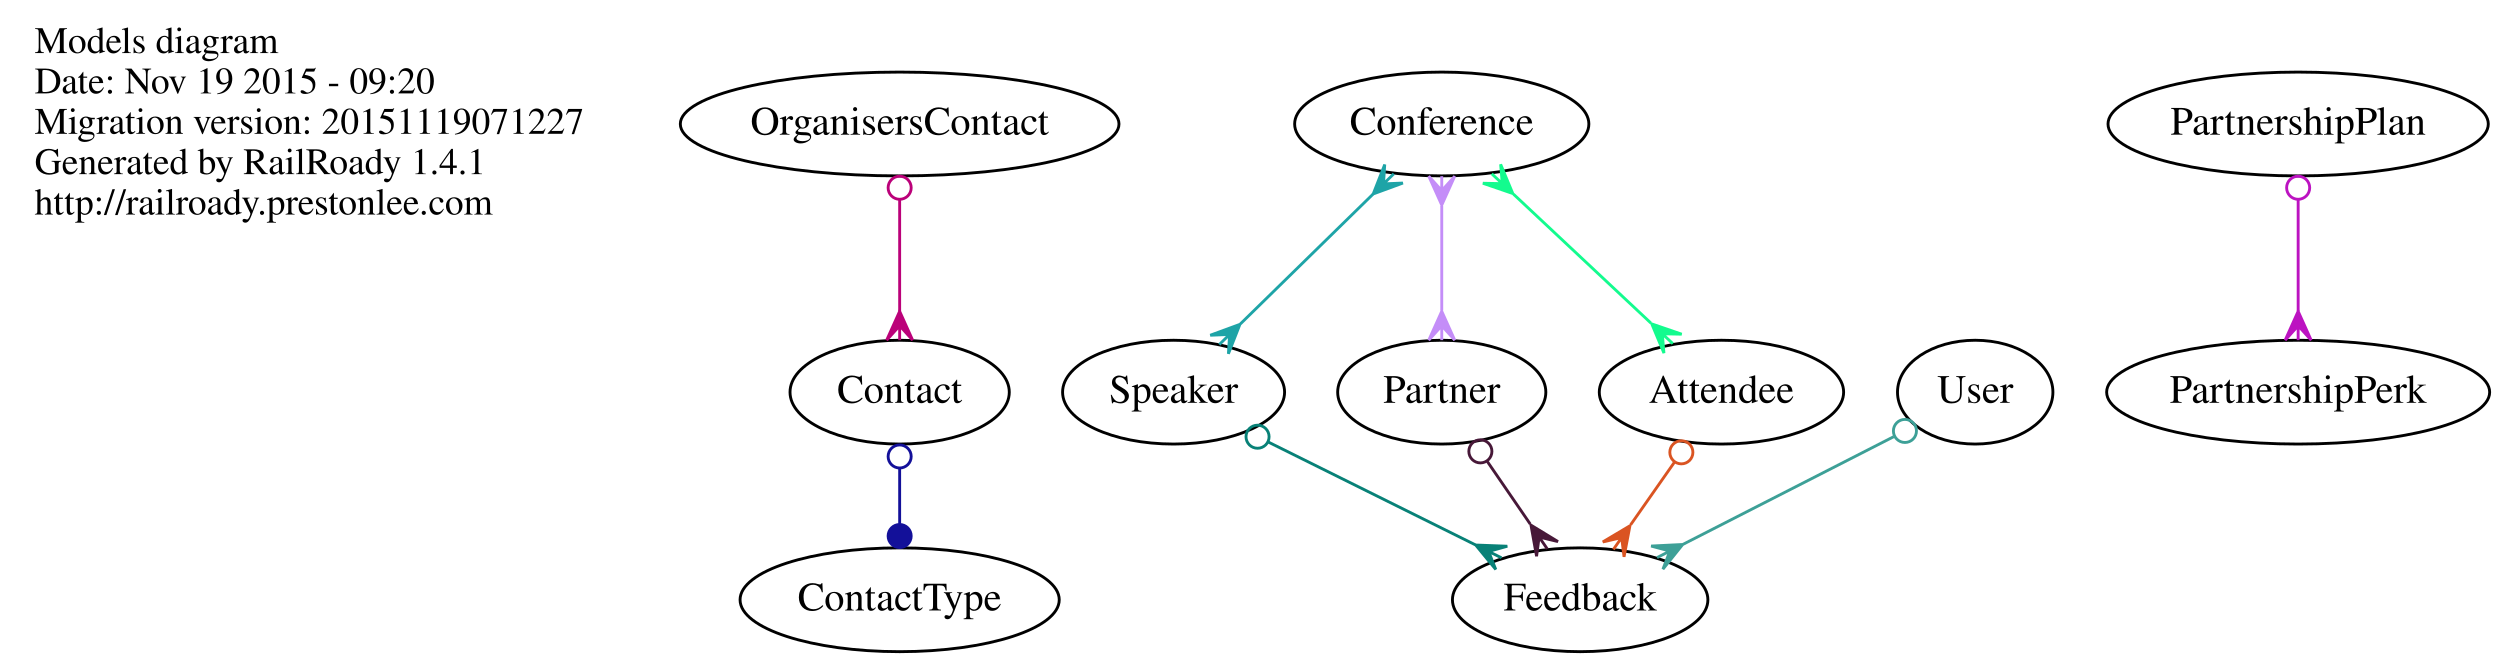
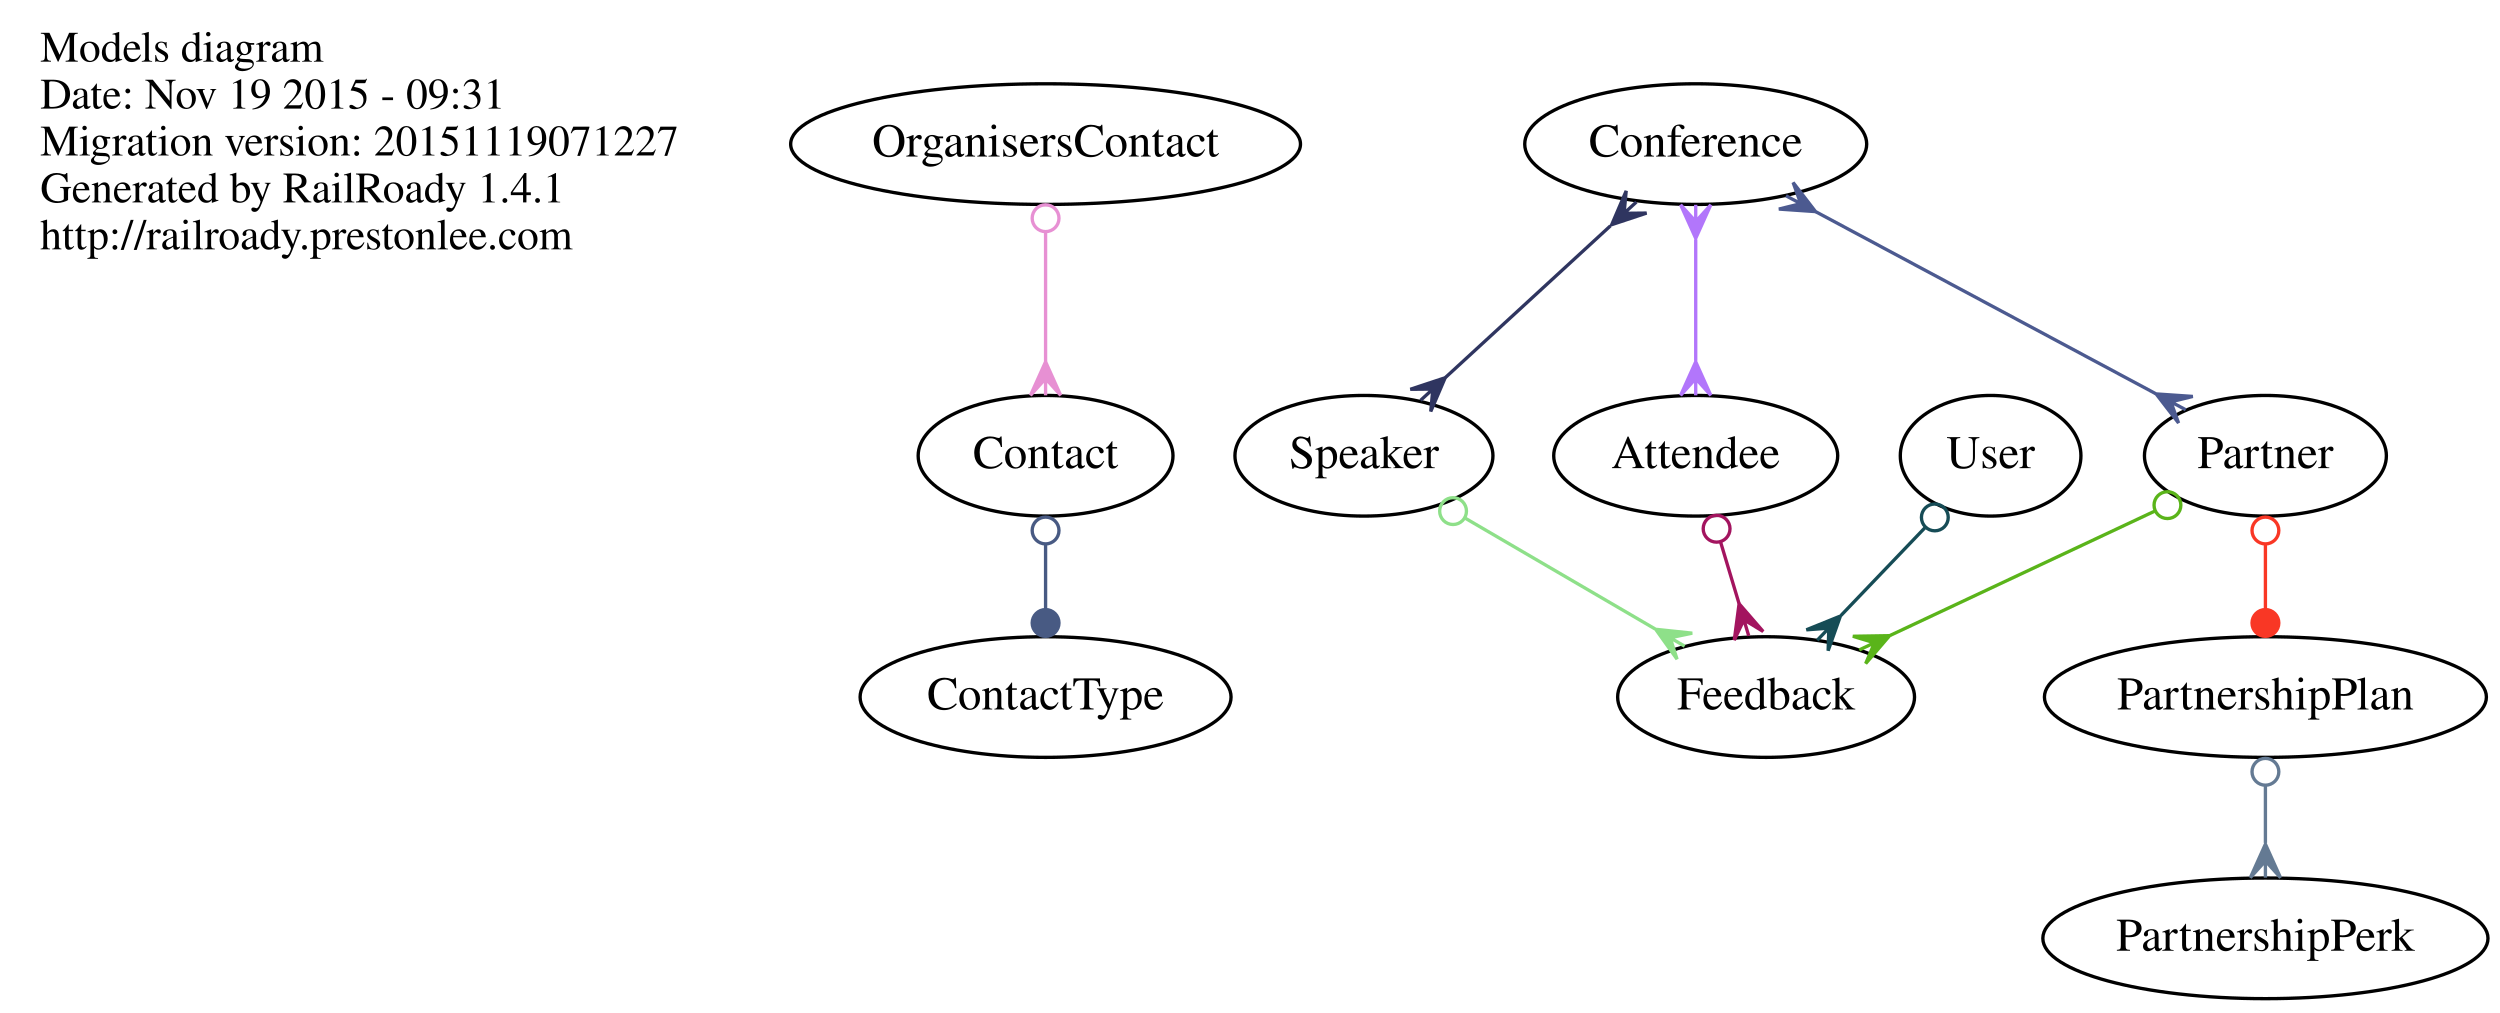
- <svg xmlns="http://www.w3.org/2000/svg" width="867pt" height="230pt" viewBox="0.00 0.00 867.00 230.00">
-   <g id="graph0" class="graph" transform="scale(1 1) rotate(0) translate(4 226)">
-     <polygon fill="none" stroke="none" points="-4,4 -4,-226 863,-226 863,4 -4,4" />
+ <svg xmlns="http://www.w3.org/2000/svg" width="746pt" height="302pt" viewBox="0.00 0.00 746.00 302.00">
+   <g id="graph0" class="graph" transform="scale(1 1) rotate(0) translate(4 298)">
+     <polygon fill="none" stroke="none" points="-4,4 -4,-298 742,-298 742,4 -4,4" />
    <g id="node1" class="node">
-       <text text-anchor="start" x="8" y="-207.6" font-family="Times,serif" font-size="13.00">Models diagram</text>
-       <text text-anchor="start" x="8" y="-193.6" font-family="Times,serif" font-size="13.00">Date: Nov 19 2015 - 09:20</text>
-       <text text-anchor="start" x="8" y="-179.6" font-family="Times,serif" font-size="13.00">Migration version: 20151119071227</text>
-       <text text-anchor="start" x="8" y="-165.6" font-family="Times,serif" font-size="13.00">Generated by RailRoady 1.4.1</text>
-       <text text-anchor="start" x="8" y="-151.6" font-family="Times,serif" font-size="13.00">http://railroady.prestonlee.com</text>
+       <text text-anchor="start" x="8" y="-279.6" font-family="Times,serif" font-size="13.00">Models diagram</text>
+       <text text-anchor="start" x="8" y="-265.6" font-family="Times,serif" font-size="13.00">Date: Nov 19 2015 - 09:31</text>
+       <text text-anchor="start" x="8" y="-251.6" font-family="Times,serif" font-size="13.00">Migration version: 20151119071227</text>
+       <text text-anchor="start" x="8" y="-237.6" font-family="Times,serif" font-size="13.00">Generated by RailRoady 1.4.1</text>
+       <text text-anchor="start" x="8" y="-223.6" font-family="Times,serif" font-size="13.00">http://railroady.prestonlee.com</text>
    </g>
    <g id="node2" class="node">
-       <ellipse fill="none" stroke="black" cx="308" cy="-18" rx="55.344" ry="18" />
-       <text text-anchor="middle" x="308" y="-14.3" font-family="Times,serif" font-size="14.00">ContactType</text>
+       <ellipse fill="none" stroke="black" cx="308" cy="-90" rx="55.344" ry="18" />
+       <text text-anchor="middle" x="308" y="-86.3" font-family="Times,serif" font-size="14.00">ContactType</text>
    </g>
    <g id="node3" class="node">
-       <ellipse fill="none" stroke="black" cx="308" cy="-90" rx="38.021" ry="18" />
-       <text text-anchor="middle" x="308" y="-86.3" font-family="Times,serif" font-size="14.00">Contact</text>
+       <ellipse fill="none" stroke="black" cx="308" cy="-162" rx="38.021" ry="18" />
+       <text text-anchor="middle" x="308" y="-158.3" font-family="Times,serif" font-size="14.00">Contact</text>
    </g>
    <g id="edge1" class="edge">
-       <path fill="none" stroke="#131099" d="M308,-63.64C308,-57.348 308,-50.605 308,-44.316" />
-       <ellipse fill="none" stroke="#131099" cx="308" cy="-67.697" rx="4" ry="4" />
-       <ellipse fill="#131099" stroke="#131099" cx="308" cy="-40.104" rx="4" ry="4" />
+       <path fill="none" stroke="#485a83" d="M308,-135.64C308,-129.348 308,-122.605 308,-116.316" />
+       <ellipse fill="none" stroke="#485a83" cx="308" cy="-139.697" rx="4" ry="4" />
+       <ellipse fill="#485a83" stroke="#485a83" cx="308" cy="-112.104" rx="4" ry="4" />
    </g>
    <g id="node4" class="node">
-       <ellipse fill="none" stroke="black" cx="496" cy="-183" rx="51.019" ry="18" />
-       <text text-anchor="middle" x="496" y="-179.3" font-family="Times,serif" font-size="14.00">Conference</text>
+       <ellipse fill="none" stroke="black" cx="502" cy="-255" rx="51.019" ry="18" />
+       <text text-anchor="middle" x="502" y="-251.3" font-family="Times,serif" font-size="14.00">Conference</text>
    </g>
    <g id="node6" class="node">
-       <ellipse fill="none" stroke="black" cx="403" cy="-90" rx="38.495" ry="18" />
-       <text text-anchor="middle" x="403" y="-86.3" font-family="Times,serif" font-size="14.00">Speaker</text>
+       <ellipse fill="none" stroke="black" cx="403" cy="-162" rx="38.495" ry="18" />
+       <text text-anchor="middle" x="403" y="-158.3" font-family="Times,serif" font-size="14.00">Speaker</text>
    </g>
    <g id="edge4" class="edge">
-       <path fill="none" stroke="#1ea4a7" d="M472.093,-158.608C457.976,-144.794 440.189,-127.389 426.197,-113.698" />
-       <polygon fill="#1ea4a7" stroke="#1ea4a7" points="472.226,-158.737 476.226,-168.947 475.8,-162.234 479.373,-165.731 479.373,-165.731 479.373,-165.731 475.8,-162.234 482.521,-162.515 472.226,-158.737 472.226,-158.737" />
-       <polygon fill="#1ea4a7" stroke="#1ea4a7" points="426.009,-113.515 422.009,-103.304 422.436,-110.018 418.862,-106.521 418.862,-106.521 418.862,-106.521 422.436,-110.018 415.715,-109.737 426.009,-113.515 426.009,-113.515" />
+       <path fill="none" stroke="#2f3560" d="M476.551,-230.608C461.384,-216.666 442.237,-199.066 427.281,-185.319" />
+       <polygon fill="#2f3560" stroke="#2f3560" points="476.938,-230.964 481.255,-241.044 480.62,-234.347 484.301,-237.731 484.301,-237.731 484.301,-237.731 480.62,-234.347 487.346,-234.418 476.938,-230.964 476.938,-230.964" />
+       <polygon fill="#2f3560" stroke="#2f3560" points="427.247,-185.288 422.93,-175.208 423.566,-181.904 419.885,-178.521 419.885,-178.521 419.885,-178.521 423.566,-181.904 416.84,-181.834 427.247,-185.288 427.247,-185.288" />
    </g>
    <g id="node10" class="node">
-       <ellipse fill="none" stroke="black" cx="496" cy="-90" rx="36.096" ry="18" />
-       <text text-anchor="middle" x="496" y="-86.3" font-family="Times,serif" font-size="14.00">Partner</text>
+       <ellipse fill="none" stroke="black" cx="672" cy="-162" rx="36.096" ry="18" />
+       <text text-anchor="middle" x="672" y="-158.3" font-family="Times,serif" font-size="14.00">Partner</text>
    </g>
    <g id="edge3" class="edge">
-       <path fill="none" stroke="#c48df8" d="M496,-154.549C496,-143.083 496,-129.792 496,-118.339" />
-       <polygon fill="#c48df8" stroke="#c48df8" points="496,-154.884 491.5,-164.884 496,-159.884 496,-164.884 496,-164.884 496,-164.884 496,-159.884 500.5,-164.884 496,-154.884 496,-154.884" />
-       <polygon fill="#c48df8" stroke="#c48df8" points="496,-118.04 500.5,-108.04 496,-113.04 496,-108.04 496,-108.04 496,-108.04 496,-113.04 491.5,-108.04 496,-118.04 496,-118.04" />
+       <path fill="none" stroke="#4c5a90" d="M537.872,-234.798C567.841,-218.756 610.218,-196.072 639.273,-180.518" />
+       <polygon fill="#4c5a90" stroke="#4c5a90" points="537.753,-234.861 526.813,-235.613 533.345,-237.221 528.937,-239.581 528.937,-239.581 528.937,-239.581 533.345,-237.221 531.061,-243.548 537.753,-234.861 537.753,-234.861" />
+       <polygon fill="#4c5a90" stroke="#4c5a90" points="639.39,-180.456 650.33,-179.704 643.798,-178.096 648.206,-175.737 648.206,-175.737 648.206,-175.737 643.798,-178.096 646.083,-171.769 639.39,-180.456 639.39,-180.456" />
    </g>
    <g id="node12" class="node">
-       <ellipse fill="none" stroke="black" cx="593" cy="-90" rx="42.37" ry="18" />
-       <text text-anchor="middle" x="593" y="-86.3" font-family="Times,serif" font-size="14.00">Attendee</text>
+       <ellipse fill="none" stroke="black" cx="502" cy="-162" rx="42.37" ry="18" />
+       <text text-anchor="middle" x="502" y="-158.3" font-family="Times,serif" font-size="14.00">Attendee</text>
    </g>
    <g id="edge2" class="edge">
-       <path fill="none" stroke="#13fb8e" d="M520.886,-158.653C535.512,-144.932 553.929,-127.655 568.489,-113.995" />
-       <polygon fill="#13fb8e" stroke="#13fb8e" points="520.635,-158.889 510.263,-162.449 516.988,-162.31 513.342,-165.731 513.342,-165.731 513.342,-165.731 516.988,-162.31 516.421,-169.013 520.635,-158.889 520.635,-158.889" />
-       <polygon fill="#13fb8e" stroke="#13fb8e" points="568.84,-113.665 579.212,-110.105 572.487,-110.244 576.133,-106.823 576.133,-106.823 576.133,-106.823 572.487,-110.244 573.054,-103.541 568.84,-113.665 568.84,-113.665" />
+       <path fill="none" stroke="#b276fb" d="M502,-226.549C502,-215.083 502,-201.792 502,-190.339" />
+       <polygon fill="#b276fb" stroke="#b276fb" points="502,-226.884 497.5,-236.884 502,-231.884 502,-236.884 502,-236.884 502,-236.884 502,-231.884 506.5,-236.884 502,-226.884 502,-226.884" />
+       <polygon fill="#b276fb" stroke="#b276fb" points="502,-190.04 506.5,-180.04 502,-185.04 502,-180.04 502,-180.04 502,-180.04 502,-185.04 497.5,-180.04 502,-190.04 502,-190.04" />
    </g>
    <g id="node5" class="node">
-       <ellipse fill="none" stroke="black" cx="681" cy="-90" rx="26.949" ry="18" />
-       <text text-anchor="middle" x="681" y="-86.3" font-family="Times,serif" font-size="14.00">User</text>
+       <ellipse fill="none" stroke="black" cx="590" cy="-162" rx="26.949" ry="18" />
+       <text text-anchor="middle" x="590" y="-158.3" font-family="Times,serif" font-size="14.00">User</text>
    </g>
    <g id="node8" class="node">
-       <ellipse fill="none" stroke="black" cx="544" cy="-18" rx="44.295" ry="18" />
-       <text text-anchor="middle" x="544" y="-14.3" font-family="Times,serif" font-size="14.00">Feedback</text>
+       <ellipse fill="none" stroke="black" cx="523" cy="-90" rx="44.295" ry="18" />
+       <text text-anchor="middle" x="523" y="-86.3" font-family="Times,serif" font-size="14.00">Feedback</text>
    </g>
    <g id="edge5" class="edge">
-       <path fill="none" stroke="#3da097" d="M652.76,-74.571C631.587,-63.753 602.46,-48.87 579.677,-37.229" />
-       <ellipse fill="none" stroke="#3da097" cx="656.631" cy="-76.549" rx="4" ry="4" />
-       <polygon fill="#3da097" stroke="#3da097" points="579.564,-37.171 572.706,-28.614 575.111,-34.896 570.659,-32.621 570.659,-32.621 570.659,-32.621 575.111,-34.896 568.611,-36.629 579.564,-37.171 579.564,-37.171" />
+       <path fill="none" stroke="#164c56" d="M570.367,-140.488C562.526,-132.296 553.454,-122.817 545.36,-114.361" />
+       <ellipse fill="none" stroke="#164c56" cx="573.352" cy="-143.606" rx="4" ry="4" />
+       <polygon fill="#164c56" stroke="#164c56" points="545.181,-114.174 541.517,-103.838 541.723,-110.562 538.266,-106.95 538.266,-106.95 538.266,-106.95 541.723,-110.562 535.015,-110.061 545.181,-114.174 545.181,-114.174" />
    </g>
    <g id="edge6" class="edge">
-       <path fill="none" stroke="#088177" d="M435.861,-72.686C457.358,-62.014 485.462,-48.062 507.63,-37.056" />
-       <ellipse fill="none" stroke="#088177" cx="432.117" cy="-74.545" rx="4" ry="4" />
-       <polygon fill="#088177" stroke="#088177" points="507.775,-36.984 518.733,-36.568 512.253,-34.761 516.732,-32.538 516.732,-32.538 516.732,-32.538 512.253,-34.761 514.73,-28.507 507.775,-36.984 507.775,-36.984" />
+       <path fill="none" stroke="#8ee089" d="M433.298,-143.326C450.539,-133.269 472.155,-120.66 489.848,-110.339" />
+       <ellipse fill="none" stroke="#8ee089" cx="429.592" cy="-145.488" rx="4" ry="4" />
+       <polygon fill="#8ee089" stroke="#8ee089" points="490.06,-110.215 500.966,-109.063 494.379,-107.695 498.698,-105.176 498.698,-105.176 498.698,-105.176 494.379,-107.695 496.431,-101.289 490.06,-110.215 490.06,-110.215" />
    </g>
    <g id="node7" class="node">
-       <ellipse fill="none" stroke="black" cx="793" cy="-183" rx="65.942" ry="18" />
-       <text text-anchor="middle" x="793" y="-179.3" font-family="Times,serif" font-size="14.00">PartnershipPlan</text>
+       <ellipse fill="none" stroke="black" cx="672" cy="-90" rx="65.942" ry="18" />
+       <text text-anchor="middle" x="672" y="-86.3" font-family="Times,serif" font-size="14.00">PartnershipPlan</text>
    </g>
    <g id="node11" class="node">
-       <ellipse fill="none" stroke="black" cx="793" cy="-90" rx="66.416" ry="18" />
-       <text text-anchor="middle" x="793" y="-86.3" font-family="Times,serif" font-size="14.00">PartnershipPerk</text>
+       <ellipse fill="none" stroke="black" cx="672" cy="-18" rx="66.416" ry="18" />
+       <text text-anchor="middle" x="672" y="-14.3" font-family="Times,serif" font-size="14.00">PartnershipPerk</text>
    </g>
    <g id="edge7" class="edge">
-       <path fill="none" stroke="#bc13c1" d="M793,-156.729C793,-144.725 793,-130.362 793,-118.129" />
-       <ellipse fill="none" stroke="#bc13c1" cx="793" cy="-160.884" rx="4" ry="4" />
-       <polygon fill="#bc13c1" stroke="#bc13c1" points="793,-118.04 797.5,-108.04 793,-113.04 793,-108.04 793,-108.04 793,-108.04 793,-113.04 788.5,-108.04 793,-118.04 793,-118.04" />
+       <path fill="none" stroke="#647a93" d="M672,-63.64C672,-58.063 672,-52.132 672,-46.476" />
+       <ellipse fill="none" stroke="#647a93" cx="672" cy="-67.697" rx="4" ry="4" />
+       <polygon fill="#647a93" stroke="#647a93" points="672,-46.104 676.5,-36.104 672,-41.104 672,-36.104 672,-36.104 672,-36.104 672,-41.104 667.5,-36.104 672,-46.104 672,-46.104" />
    </g>
    <g id="node9" class="node">
-       <ellipse fill="none" stroke="black" cx="308" cy="-183" rx="76.065" ry="18" />
-       <text text-anchor="middle" x="308" y="-179.3" font-family="Times,serif" font-size="14.00">OrganisersContact</text>
+       <ellipse fill="none" stroke="black" cx="308" cy="-255" rx="76.065" ry="18" />
+       <text text-anchor="middle" x="308" y="-251.3" font-family="Times,serif" font-size="14.00">OrganisersContact</text>
    </g>
    <g id="edge8" class="edge">
-       <path fill="none" stroke="#bb0179" d="M308,-156.729C308,-144.725 308,-130.362 308,-118.129" />
-       <ellipse fill="none" stroke="#bb0179" cx="308" cy="-160.884" rx="4" ry="4" />
-       <polygon fill="#bb0179" stroke="#bb0179" points="308,-118.04 312.5,-108.04 308,-113.04 308,-108.04 308,-108.04 308,-108.04 308,-113.04 303.5,-108.04 308,-118.04 308,-118.04" />
+       <path fill="none" stroke="#e790d3" d="M308,-228.729C308,-216.725 308,-202.362 308,-190.129" />
+       <ellipse fill="none" stroke="#e790d3" cx="308" cy="-232.884" rx="4" ry="4" />
+       <polygon fill="#e790d3" stroke="#e790d3" points="308,-190.04 312.5,-180.04 308,-185.04 308,-180.04 308,-180.04 308,-180.04 308,-185.04 303.5,-180.04 308,-190.04 308,-190.04" />
+     </g>
+     <g id="edge10" class="edge">
+       <path fill="none" stroke="#f93725" d="M672,-135.64C672,-129.348 672,-122.605 672,-116.316" />
+       <ellipse fill="none" stroke="#f93725" cx="672" cy="-139.697" rx="4" ry="4" />
+       <ellipse fill="#f93725" stroke="#f93725" cx="672" cy="-112.104" rx="4" ry="4" />
    </g>
    <g id="edge9" class="edge">
-       <path fill="none" stroke="#471838" d="M511.661,-66.161C516.459,-59.164 521.765,-51.425 526.668,-44.276" />
-       <ellipse fill="none" stroke="#471838" cx="509.395" cy="-69.466" rx="4" ry="4" />
-       <polygon fill="#471838" stroke="#471838" points="526.939,-43.881 536.306,-38.178 529.767,-39.757 532.594,-35.633 532.594,-35.633 532.594,-35.633 529.767,-39.757 528.883,-33.089 526.939,-43.881 526.939,-43.881" />
+       <path fill="none" stroke="#5ab41a" d="M638.869,-145.435C615.511,-134.461 584.207,-119.755 560.025,-108.394" />
+       <ellipse fill="none" stroke="#5ab41a" cx="642.766" cy="-147.266" rx="4" ry="4" />
+       <polygon fill="#5ab41a" stroke="#5ab41a" points="559.858,-108.316 552.721,-99.991 555.333,-106.19 550.807,-104.064 550.807,-104.064 550.807,-104.064 555.333,-106.19 548.894,-108.137 559.858,-108.316 559.858,-108.316" />
    </g>
-     <g id="edge10" class="edge">
-       <path fill="none" stroke="#da5422" d="M576.769,-65.812C571.881,-58.831 566.497,-51.138 561.529,-44.042" />
-       <ellipse fill="none" stroke="#da5422" cx="579.094" cy="-69.134" rx="4" ry="4" />
-       <polygon fill="#da5422" stroke="#da5422" points="561.264,-43.662 559.216,-32.889 558.396,-39.566 555.529,-35.47 555.529,-35.47 555.529,-35.47 558.396,-39.566 551.842,-38.05 561.264,-43.662 561.264,-43.662" />
+     <g id="edge11" class="edge">
+       <path fill="none" stroke="#a3145f" d="M509.42,-136.267C511.198,-130.34 513.106,-123.981 514.912,-117.959" />
+       <ellipse fill="none" stroke="#a3145f" cx="508.233" cy="-140.224" rx="4" ry="4" />
+       <polygon fill="#a3145f" stroke="#a3145f" points="514.944,-117.854 522.128,-109.568 516.381,-113.064 517.817,-108.275 517.817,-108.275 517.817,-108.275 516.381,-113.064 513.507,-106.982 514.944,-117.854 514.944,-117.854" />
    </g>
  </g>
</svg>
